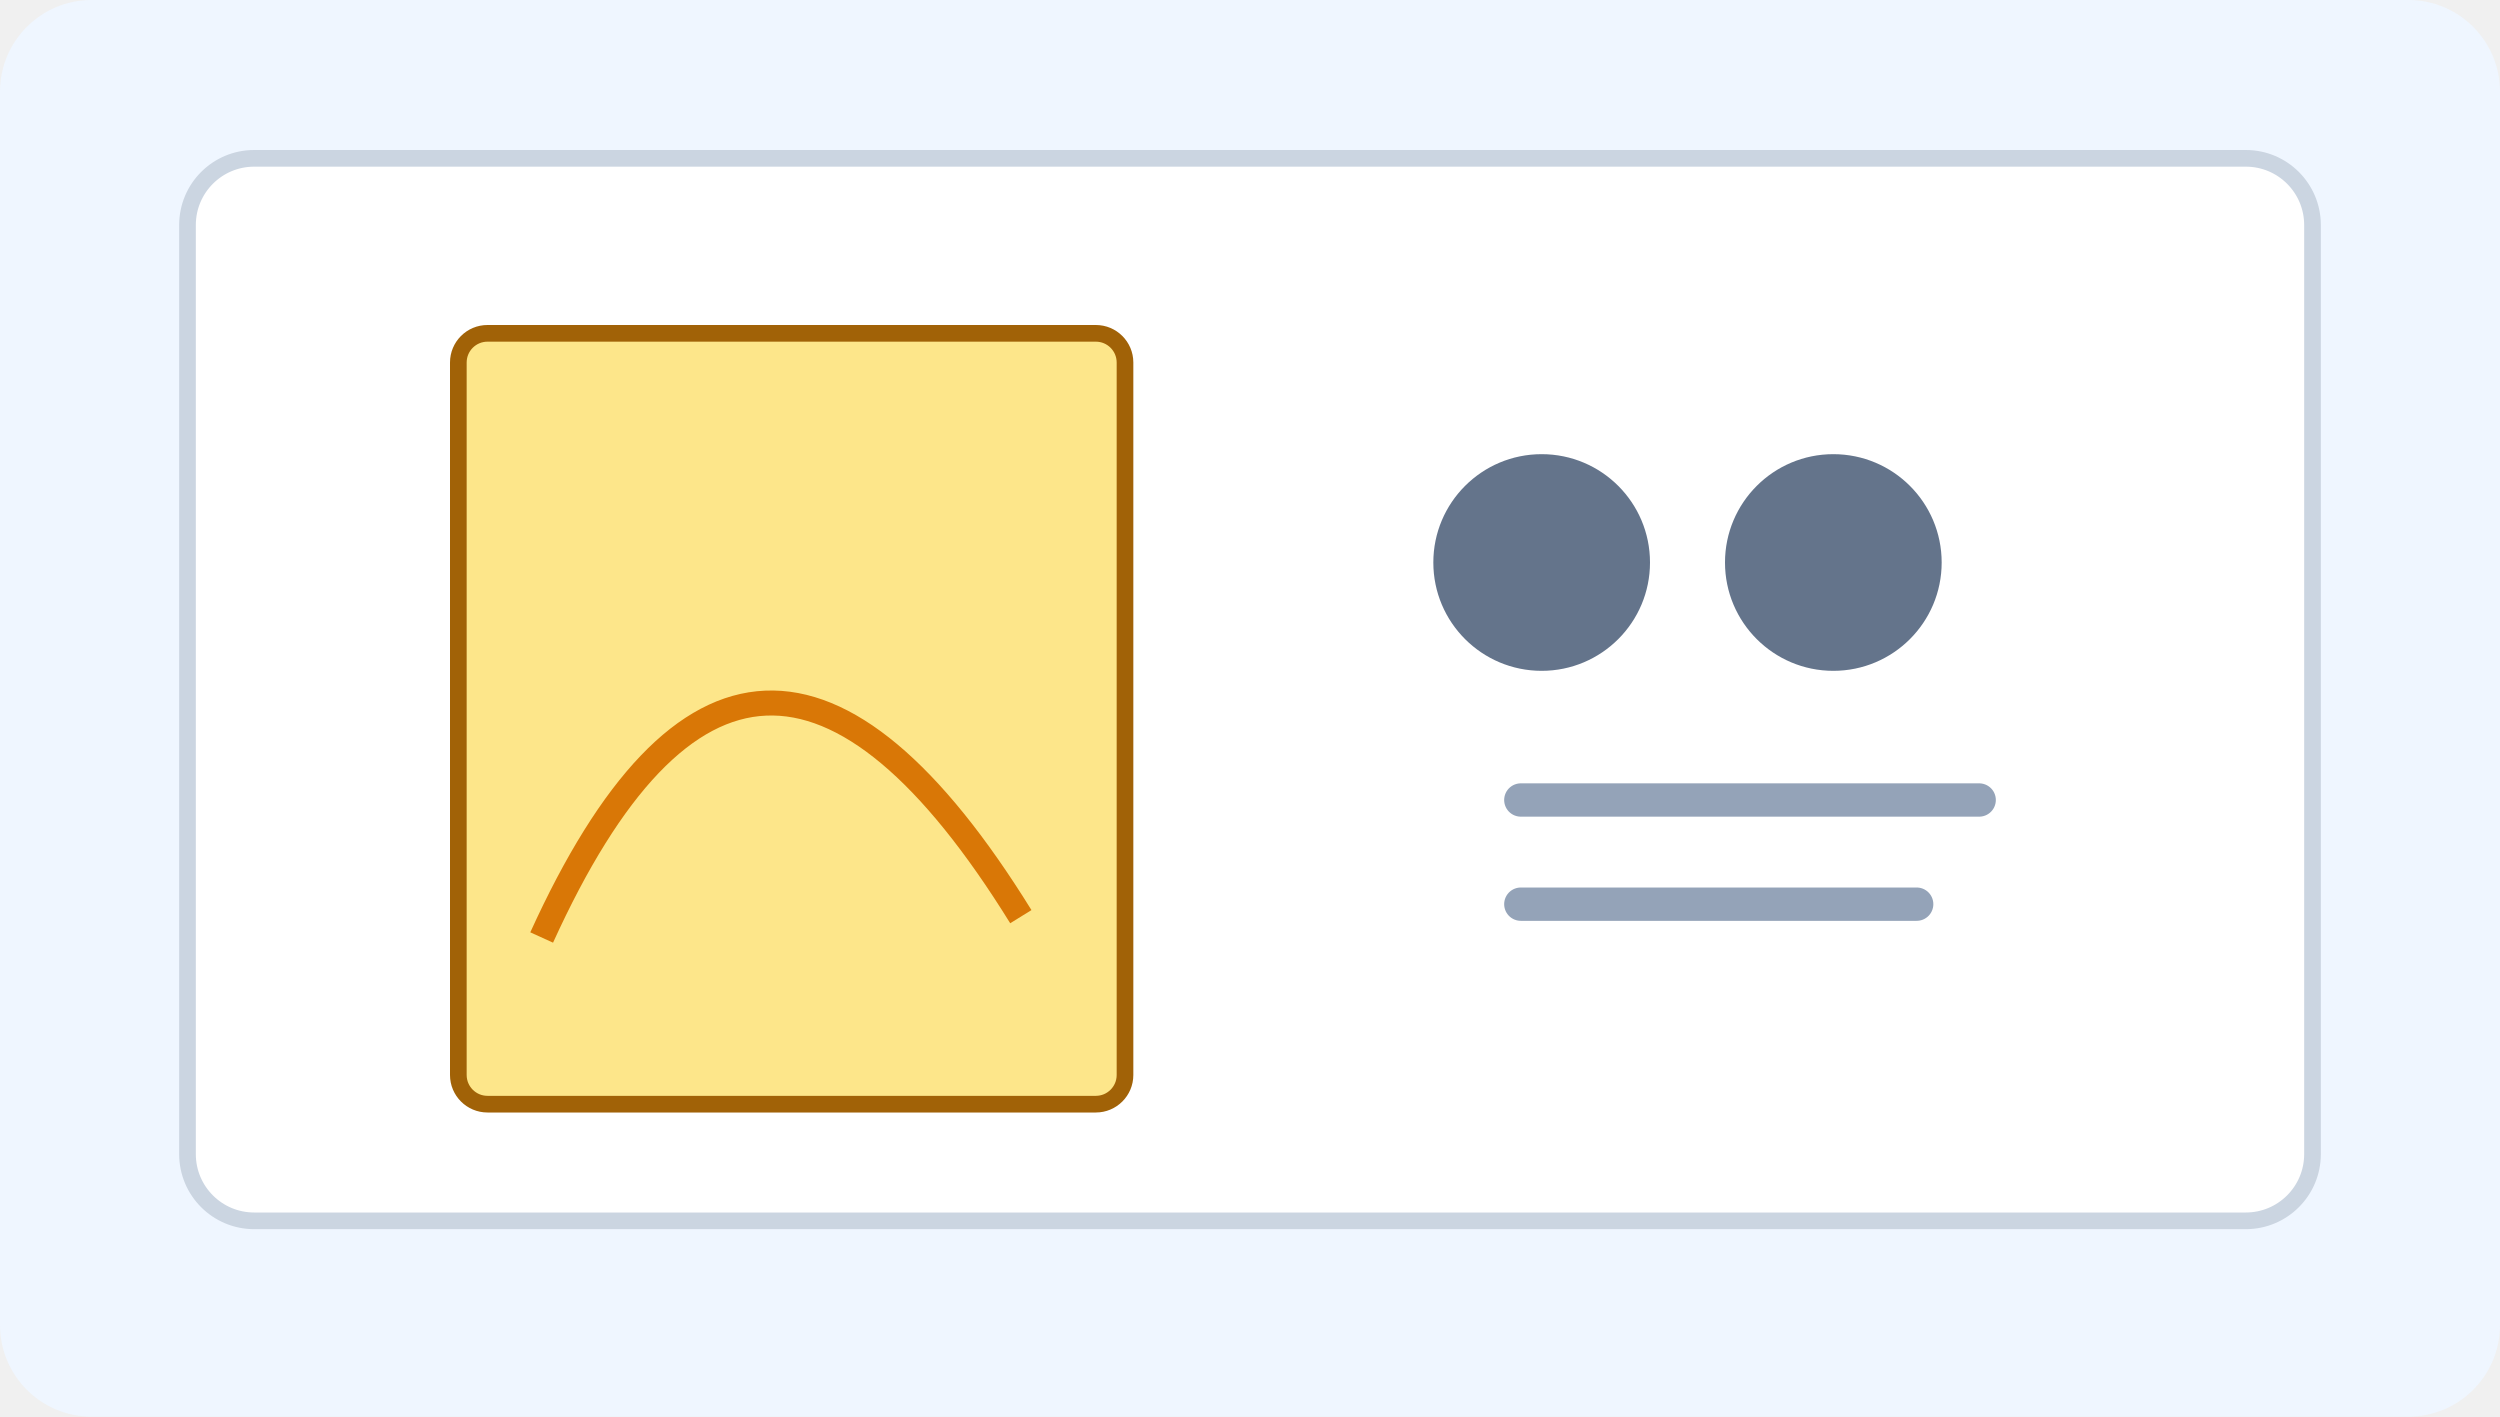
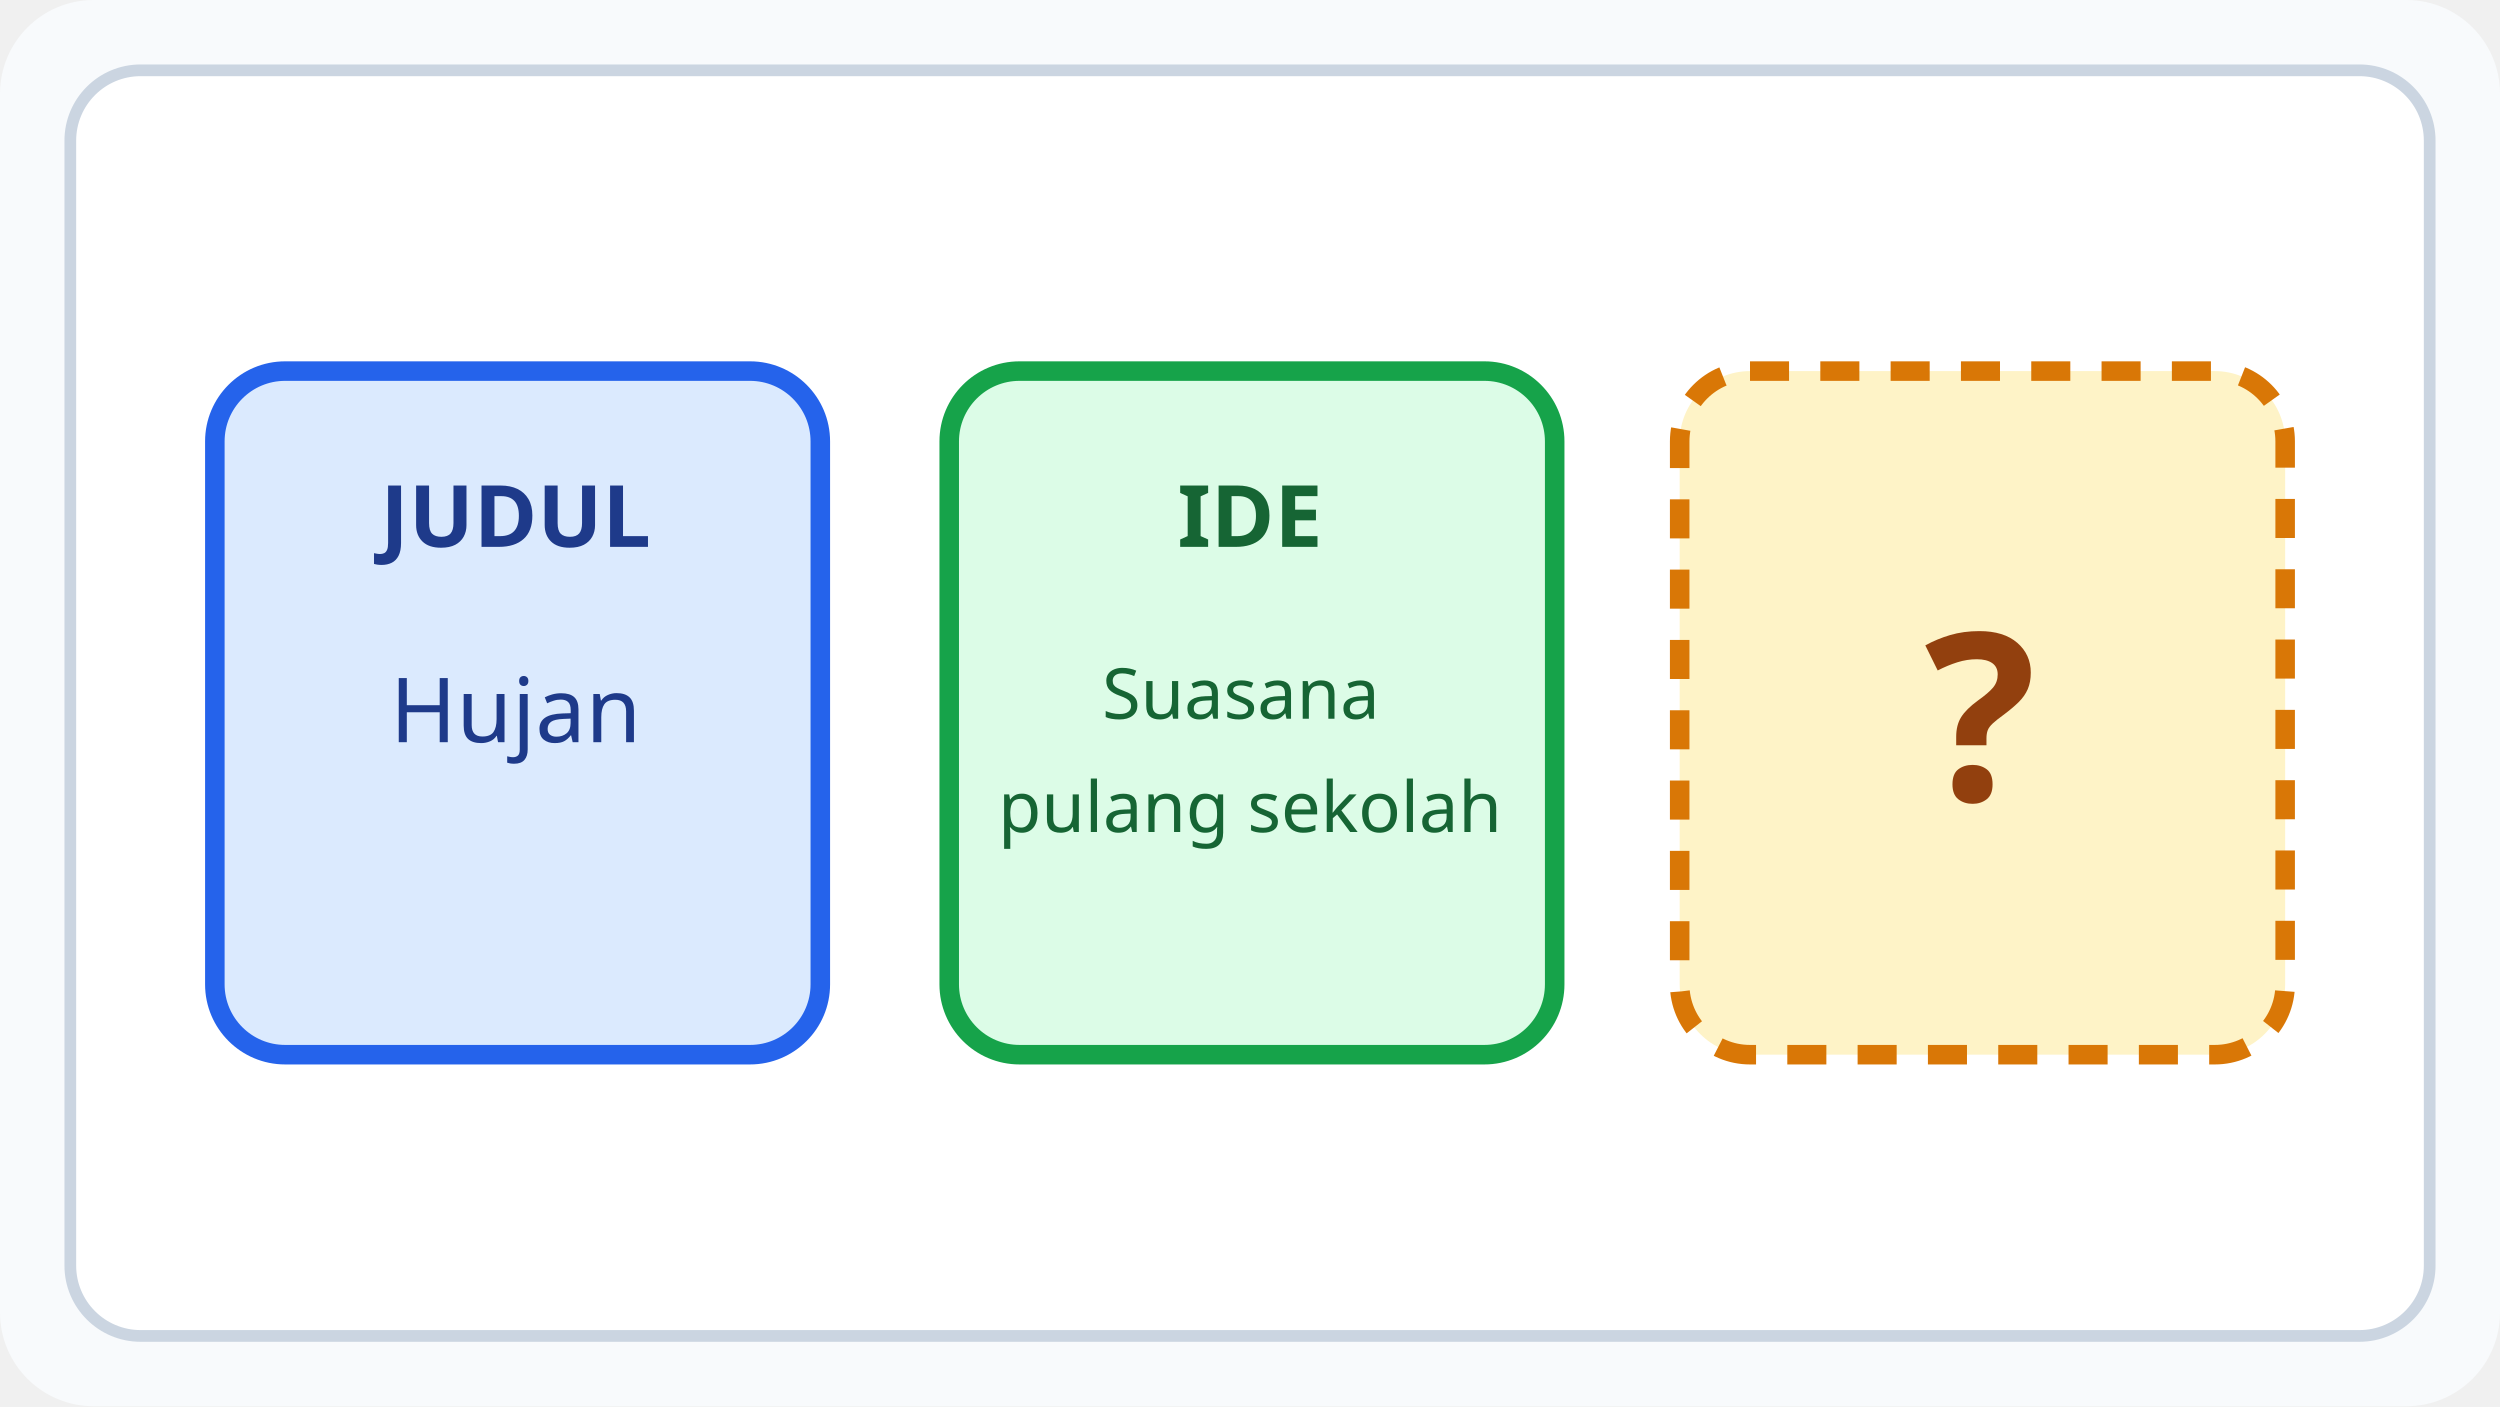
- <svg xmlns="http://www.w3.org/2000/svg" viewBox="0 0 600 340" width="600" height="340" role="img" aria-label="Stimulus Seni Rupa Bab 2 gambar 3">
-   <rect width="600" height="340" rx="22" fill="#eff6ff" />
-   <rect x="45" y="38" width="510" height="255" rx="16" fill="#fff" stroke="#cbd5e1" stroke-width="4" />
-   <rect x="110" y="80" width="160" height="185" rx="7" fill="#fde68a" stroke="#a16207" stroke-width="4" />
-   <path d="M130 225 Q180 115 245 220" stroke="#d97706" stroke-width="6" fill="none" />
-   <g fill="#64748b">
-     <circle cx="370" cy="135" r="26" />
-     <circle cx="440" cy="135" r="26" />
+ <svg xmlns="http://www.w3.org/2000/svg" viewBox="0 0 640 360" role="img" aria-labelledby="title desc">
+   <rect width="640" height="360" rx="24" fill="#f8fafc" />
+   <rect x="18" y="18" width="604" height="324" rx="18" fill="#fff" stroke="#cbd5e1" stroke-width="3" />
+   <g font-family="sans-serif">
+     <rect x="55" y="95" width="155" height="175" rx="18" fill="#dbeafe" stroke="#2563eb" stroke-width="5" />
+     <text x="132" y="140" text-anchor="middle" font-size="22" font-weight="700" fill="#1e3a8a">JUDUL</text>
+     <text x="132" y="190" text-anchor="middle" font-size="23" fill="#1e3a8a">Hujan</text>
+     <rect x="243" y="95" width="155" height="175" rx="18" fill="#dcfce7" stroke="#16a34a" stroke-width="5" />
+     <text x="320" y="140" text-anchor="middle" font-size="22" font-weight="700" fill="#166534">IDE</text>
+     <text x="320" y="184" text-anchor="middle" font-size="18" fill="#166534">
+       <tspan x="320">Suasana</tspan>
+       <tspan x="320" dy="29">pulang sekolah</tspan>
+     </text>
+     <rect x="430" y="95" width="155" height="175" rx="18" fill="#fef3c7" stroke="#d97706" stroke-width="5" stroke-dasharray="10 8" />
+     <text x="507" y="205" text-anchor="middle" font-size="60" font-weight="700" fill="#92400e">?</text>
  </g>
-   <path d="M365 192 H475 M365 217 H460" stroke="#94a3b8" stroke-width="8" stroke-linecap="round" />
</svg>
